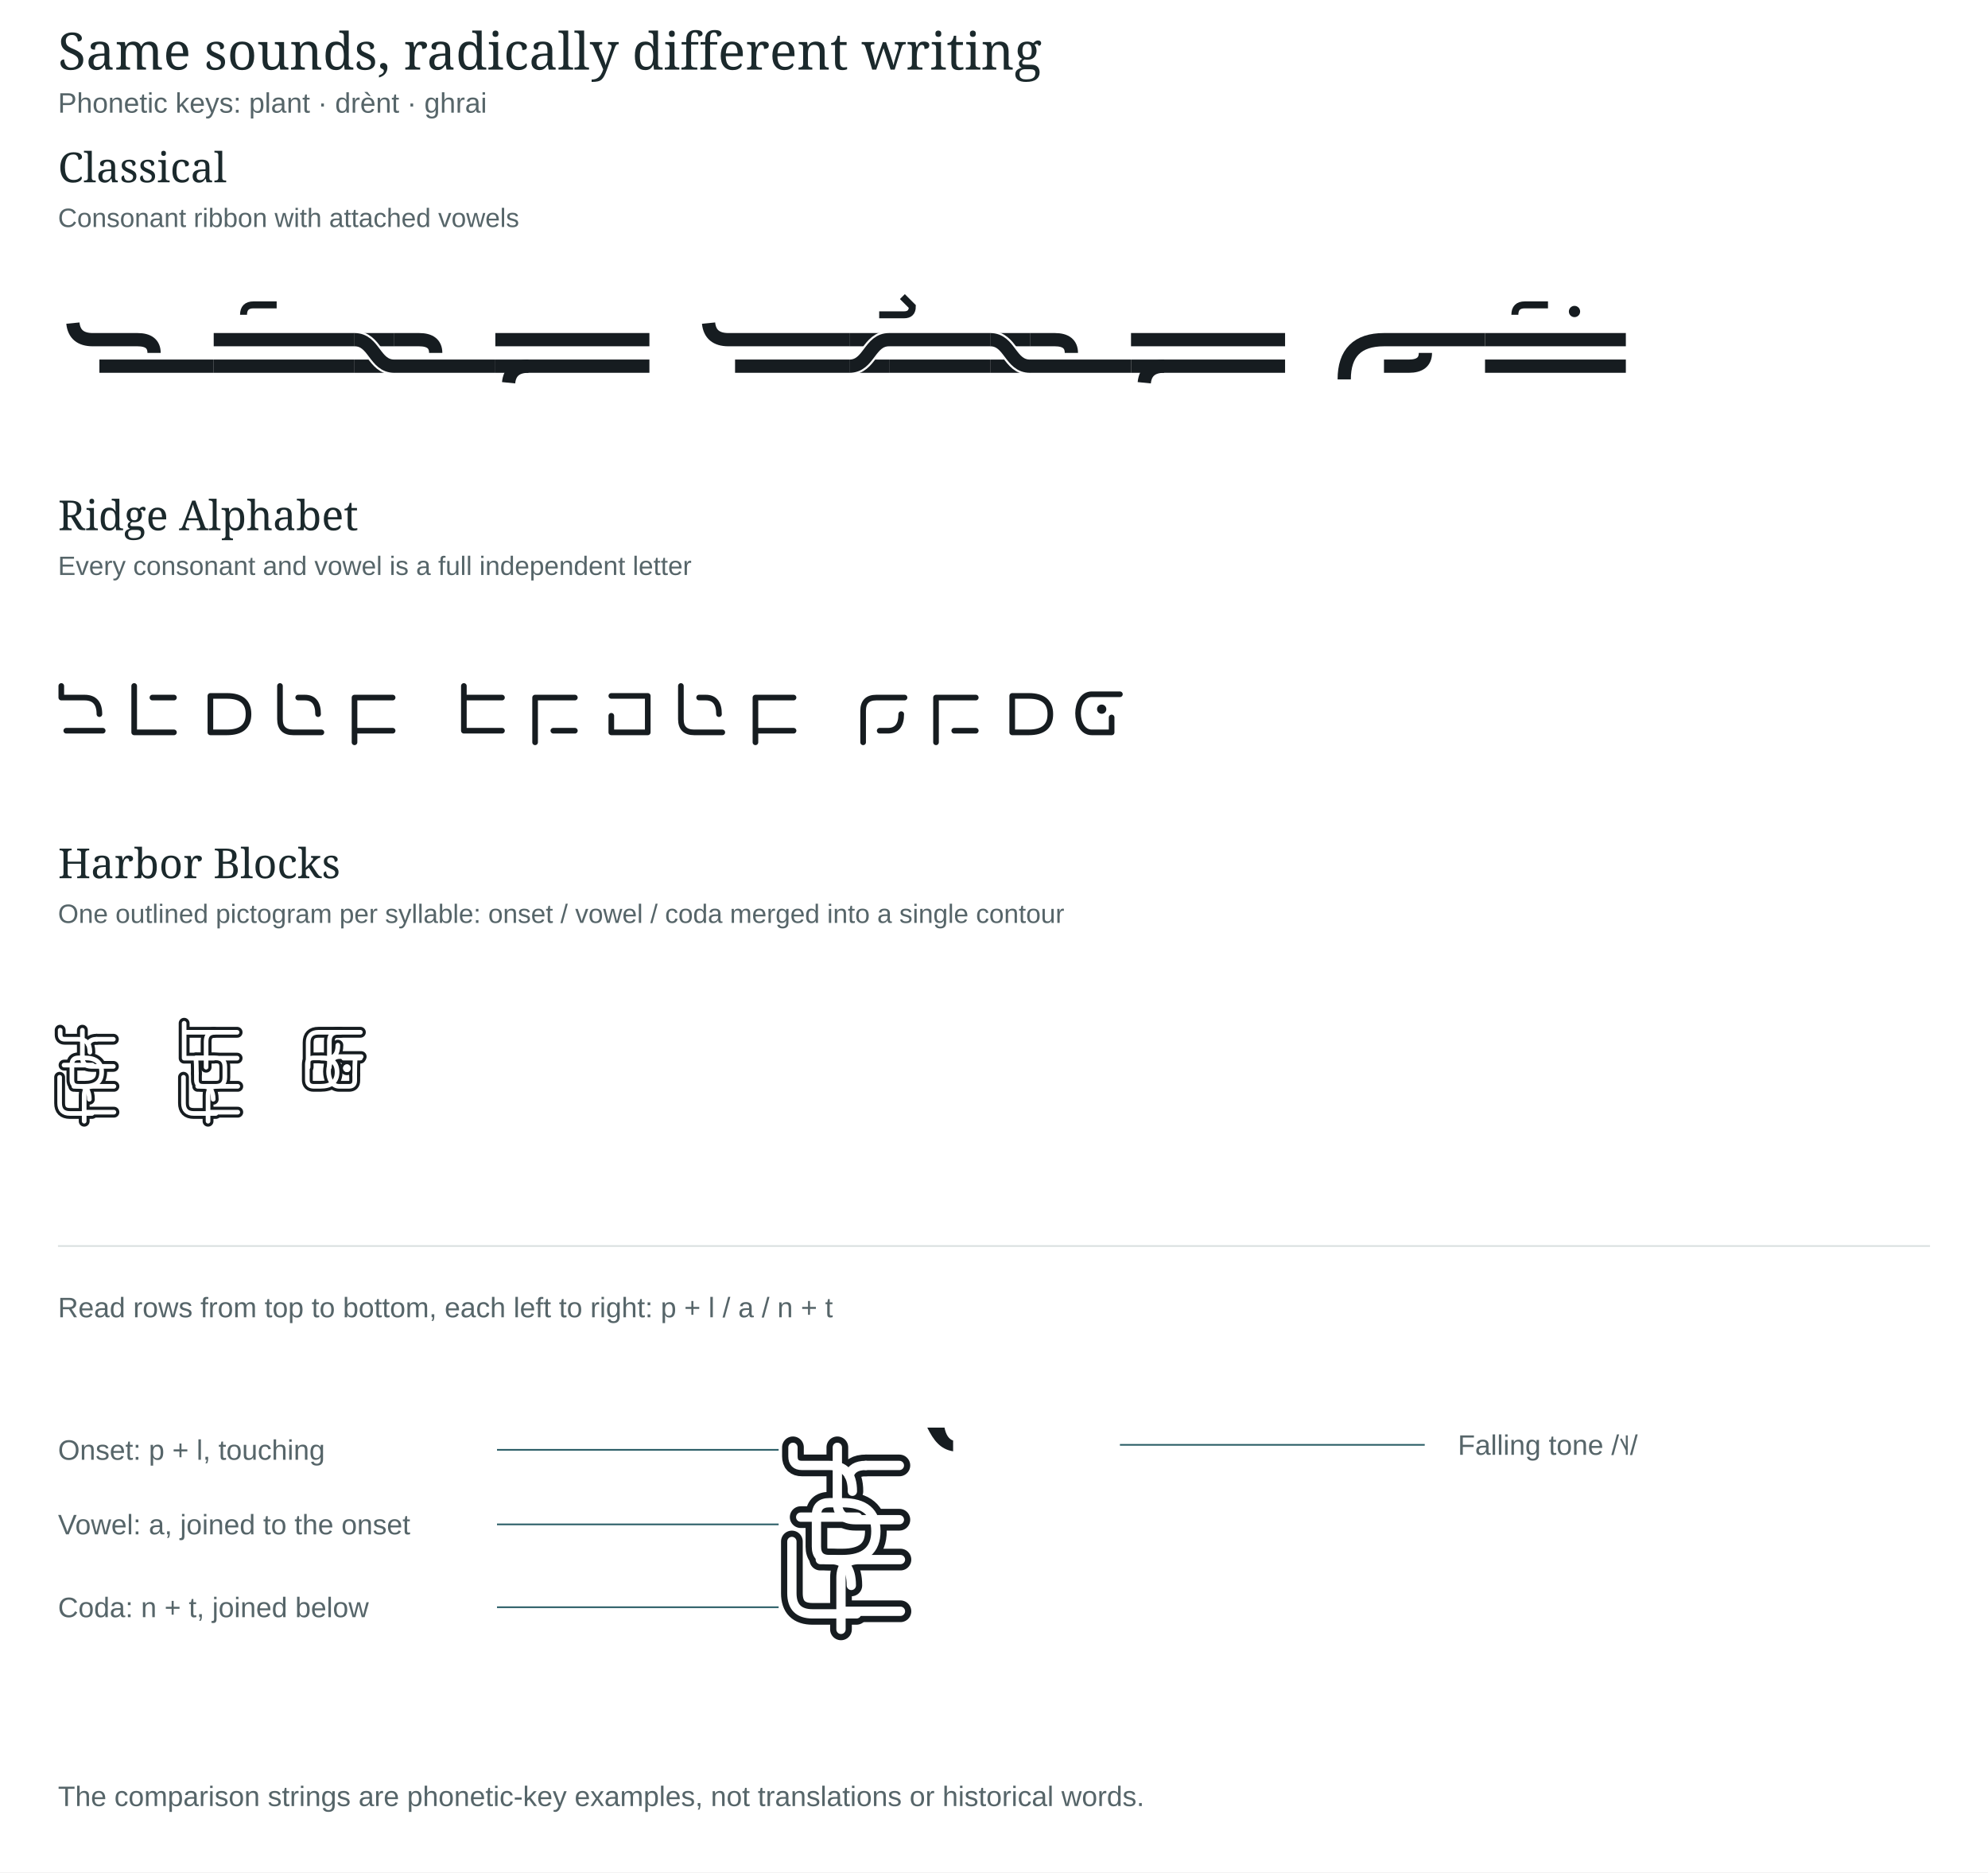
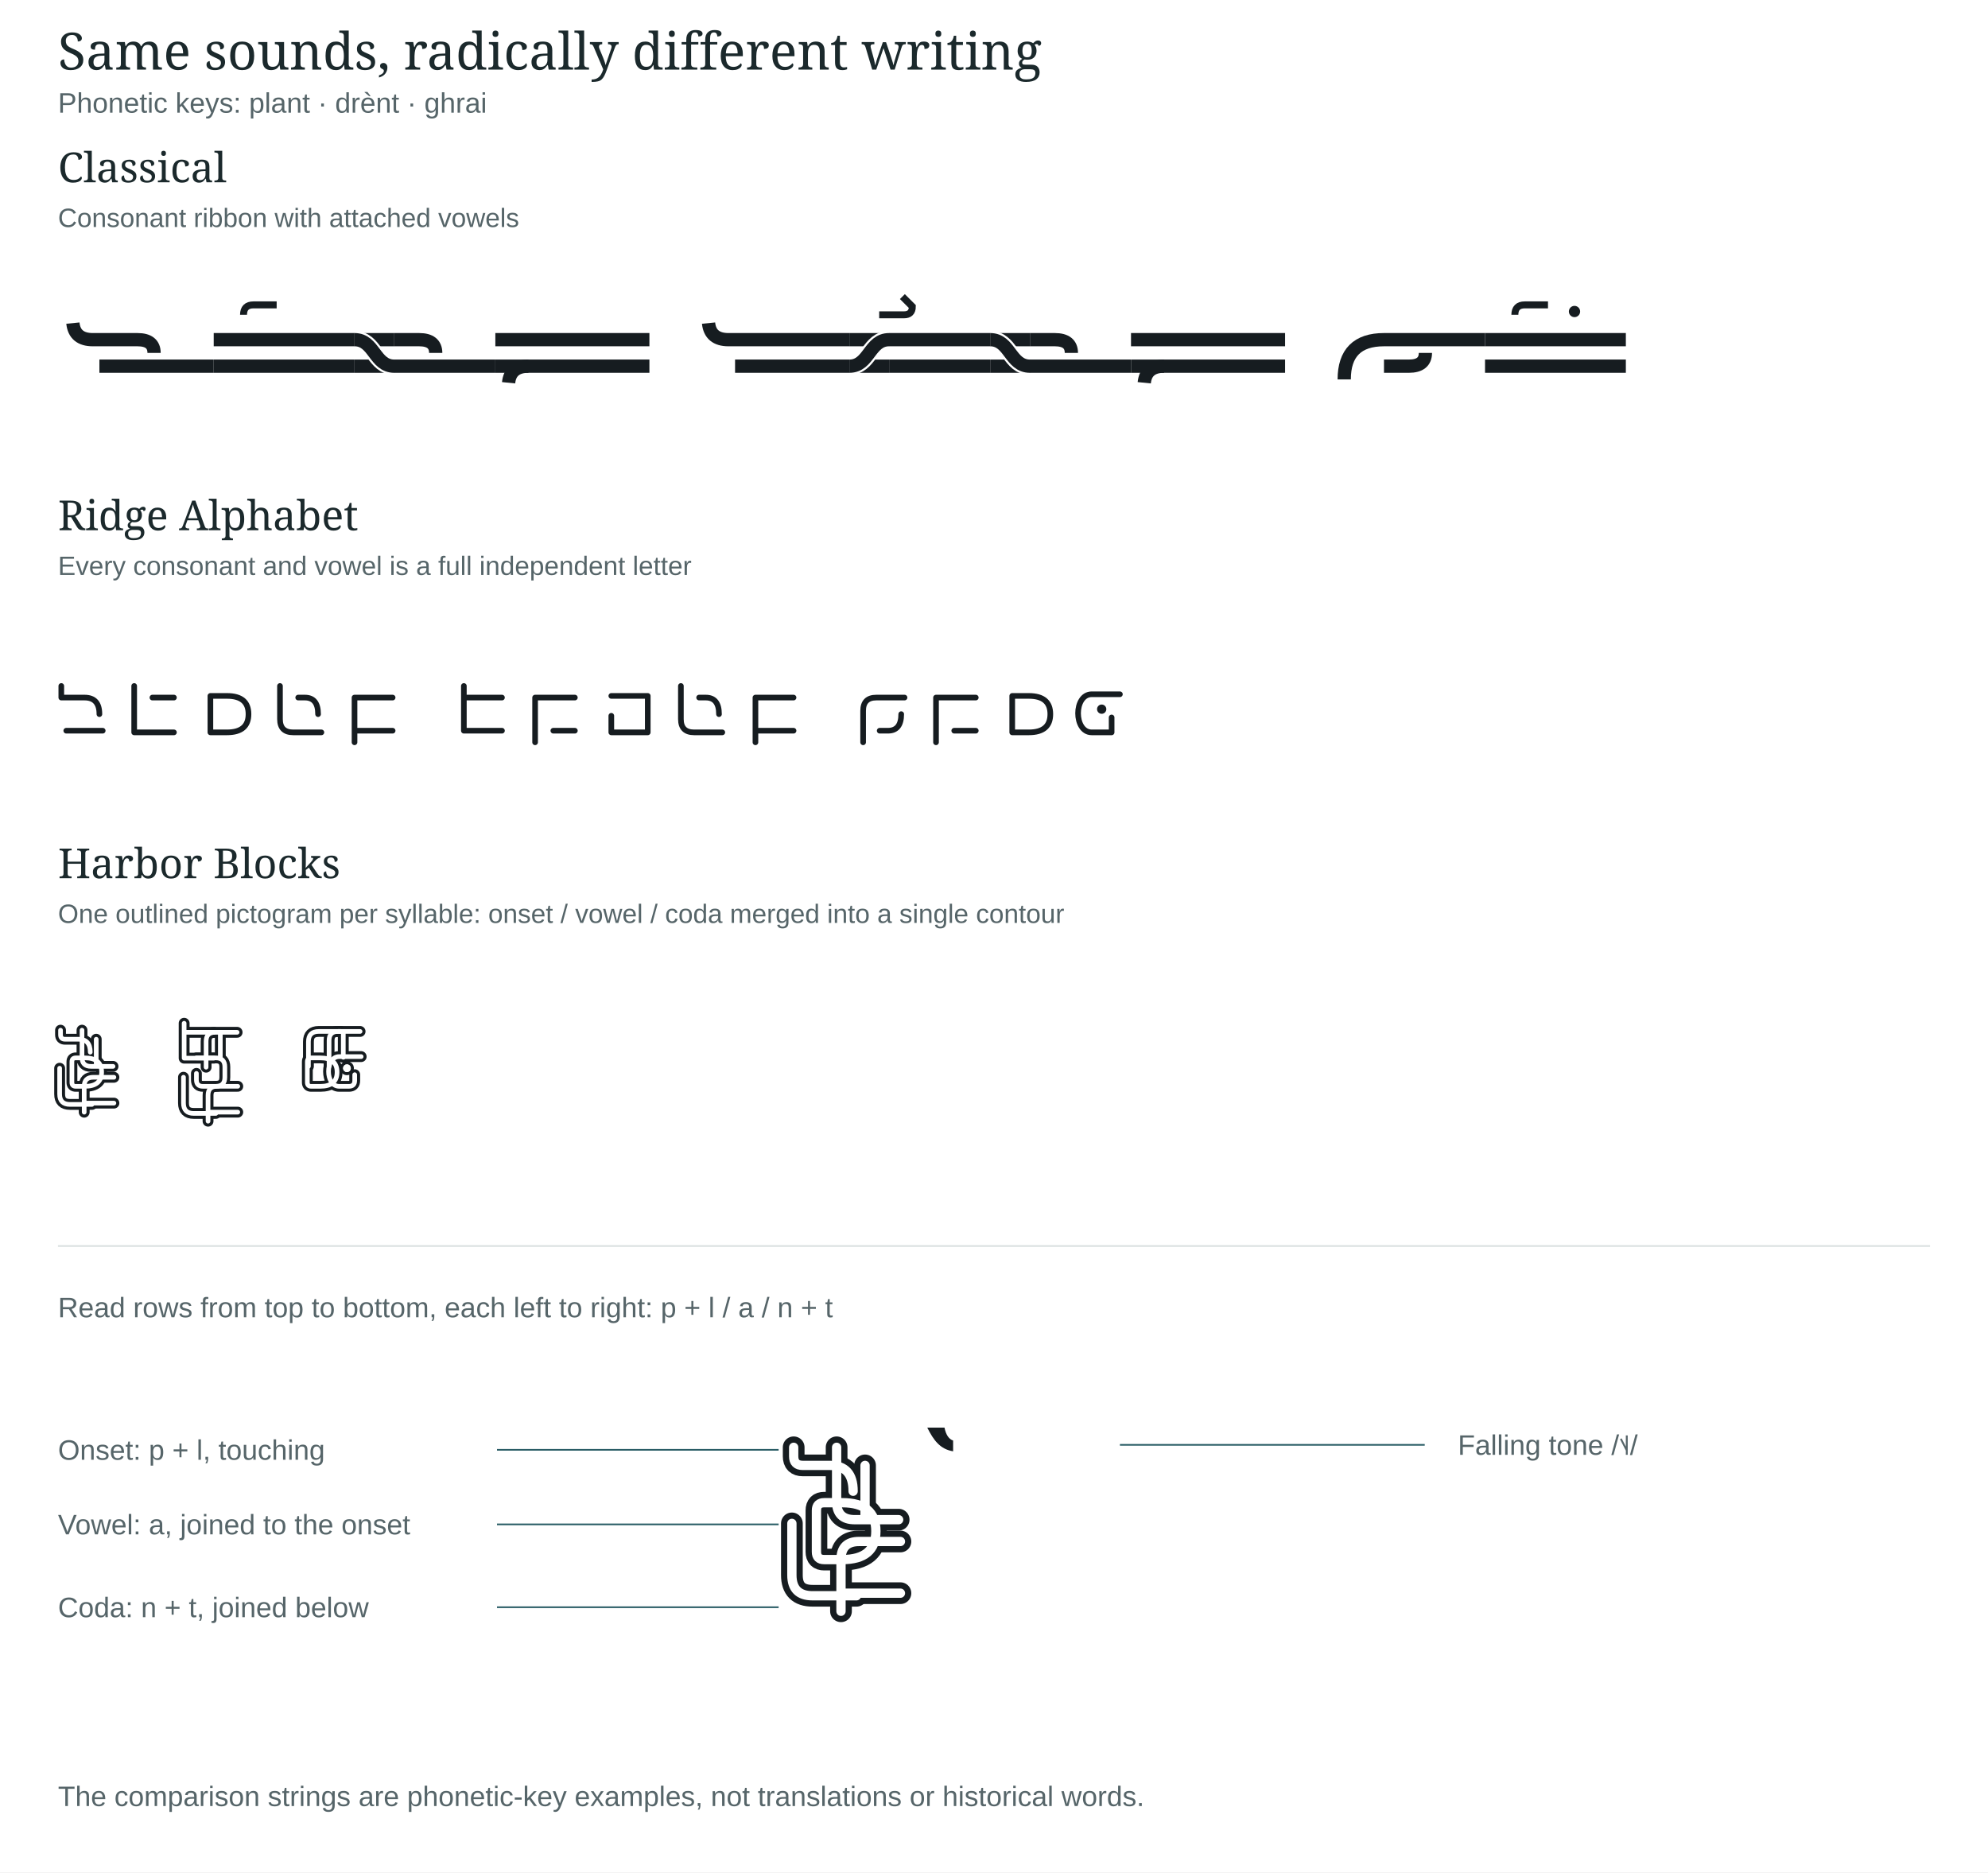
<svg xmlns="http://www.w3.org/2000/svg" width="1200" height="1130" viewBox="0 0 1200 1130" role="img" aria-labelledby="title desc">
  <rect width="1200" height="1130" fill="white" />
  <g font-family="Georgia,serif" fill="#1b292c">
    <text x="35" y="42" font-size="31">Same sounds, radically different writing</text>
    <text x="35" y="68" font-family="Arial,sans-serif" font-size="17" fill="#566569">Phonetic keys: plant · drènt · ghrai</text>
    <g transform="translate(0 90)">
      <text x="35" y="20" font-size="25">Classical</text>
      <text x="35" y="47" font-family="Arial,sans-serif" font-size="16" fill="#566569">Consonant ribbon with attached vowels</text>
      <g transform="translate(0 45)">
        <svg width="1200" height="210" viewBox="0 0 1200 210" role="img" aria-label="plant drènt ghrai">
          <g transform="translate(44 8) scale(1)">
            <g transform="translate(0 54) scale(1)" data-letter="p">
              <path d="M0 -2Q1 8 12 8H39Q49 8 49 16" fill="none" stroke="#161c20" stroke-width="8" stroke-linecap="butt" stroke-linejoin="round" />
              <path d="M16 24H85" fill="none" stroke="#161c20" stroke-width="8" stroke-linecap="butt" stroke-linejoin="round" />
            </g>
            <g transform="translate(85 54) scale(1)" data-letter="l">
              <path d="M0 24H85" fill="none" stroke="#161c20" stroke-width="8" stroke-linecap="butt" stroke-linejoin="round" />
              <path d="M0 8H85" fill="none" stroke="#161c20" stroke-width="8" stroke-linecap="butt" stroke-linejoin="round" />
              <g transform="translate(28 -9)">
                <path d="M-10 2Q-10-4-4-4H10" fill="none" stroke="#161c20" stroke-width="4.2" stroke-linecap="butt" stroke-linejoin="miter" />
              </g>
            </g>
            <g transform="translate(170 54) scale(1)" data-letter="n">
              <defs>
                <mask id="through-2" maskUnits="userSpaceOnUse" x="-8" y="0" width="40" height="32">
                  <rect x="-8" y="0" width="40" height="32" fill="white" />
                  <path d="M0 8C12 8 12 24 24 24" stroke="black" stroke-width="10.5" fill="none" />
                </mask>
              </defs>
              <g mask="url(#through-2)" data-through-rails="2">
                <path d="M0 8H24" stroke="#161c20" stroke-width="8" fill="none" />
                <path d="M0 24H24" stroke="#161c20" stroke-width="8" fill="none" />
              </g>
              <path d="M0 8C12 8 12 24 24 24H85" fill="none" stroke="#161c20" stroke-width="8" stroke-linecap="butt" stroke-linejoin="round" />
              <path d="M24 8H39Q49 8 49 16" fill="none" stroke="#161c20" stroke-width="8" stroke-linecap="butt" stroke-linejoin="round" />
            </g>
            <g transform="translate(263 54) scale(1)" data-letter="t">
              <path d="M-8 24H12" stroke="#161c20" stroke-width="8" fill="none" data-branch-rail="lower" />
              <path d="M-8 8H85" fill="none" stroke="#161c20" stroke-width="8" stroke-linecap="butt" stroke-linejoin="round" />
              <path d="M0 34Q1 24 12 24H85" fill="none" stroke="#161c20" stroke-width="8" stroke-linecap="butt" stroke-linejoin="round" />
            </g>
            <g transform="translate(383.7 54) scale(1)" data-letter="d">
              <path d="M0 -2Q1 8 12 8H85" fill="none" stroke="#161c20" stroke-width="8" stroke-linecap="butt" stroke-linejoin="round" />
              <path d="M16 24H85" fill="none" stroke="#161c20" stroke-width="8" stroke-linecap="butt" stroke-linejoin="round" />
            </g>
            <g transform="translate(468.7 54) scale(1)" data-letter="r">
              <defs>
                <mask id="through-5" maskUnits="userSpaceOnUse" x="-8" y="0" width="40" height="32">
                  <rect x="-8" y="0" width="40" height="32" fill="white" />
                  <path d="M0 24C12 24 12 8 24 8" stroke="black" stroke-width="10.5" fill="none" />
                </mask>
              </defs>
              <g mask="url(#through-5)" data-through-rails="2">
                <path d="M0 24H24" stroke="#161c20" stroke-width="8" fill="none" />
                <path d="M0 8H24" stroke="#161c20" stroke-width="8" fill="none" />
              </g>
              <path d="M0 24C12 24 12 8 24 8H85" fill="none" stroke="#161c20" stroke-width="8" stroke-linecap="butt" stroke-linejoin="round" />
              <path d="M24 24H85" fill="none" stroke="#161c20" stroke-width="8" stroke-linecap="butt" stroke-linejoin="round" />
              <g transform="translate(28 -9)">
                <path d="M-10 2H5Q10 2 10-3L4-9" fill="none" stroke="#161c20" stroke-width="4.2" stroke-linecap="butt" stroke-linejoin="miter" />
              </g>
            </g>
            <g transform="translate(553.7 54) scale(1)" data-letter="n">
              <defs>
                <mask id="through-6" maskUnits="userSpaceOnUse" x="-8" y="0" width="40" height="32">
                  <rect x="-8" y="0" width="40" height="32" fill="white" />
                  <path d="M0 8C12 8 12 24 24 24" stroke="black" stroke-width="10.5" fill="none" />
                </mask>
              </defs>
              <g mask="url(#through-6)" data-through-rails="2">
                <path d="M0 8H24" stroke="#161c20" stroke-width="8" fill="none" />
                <path d="M0 24H24" stroke="#161c20" stroke-width="8" fill="none" />
              </g>
              <path d="M0 8C12 8 12 24 24 24H85" fill="none" stroke="#161c20" stroke-width="8" stroke-linecap="butt" stroke-linejoin="round" />
              <path d="M24 8H39Q49 8 49 16" fill="none" stroke="#161c20" stroke-width="8" stroke-linecap="butt" stroke-linejoin="round" />
            </g>
            <g transform="translate(646.7 54) scale(1)" data-letter="t">
              <path d="M-8 24H12" stroke="#161c20" stroke-width="8" fill="none" data-branch-rail="lower" />
              <path d="M-8 8H85" fill="none" stroke="#161c20" stroke-width="8" stroke-linecap="butt" stroke-linejoin="round" />
              <path d="M0 34Q1 24 12 24H85" fill="none" stroke="#161c20" stroke-width="8" stroke-linecap="butt" stroke-linejoin="round" />
            </g>
            <g transform="translate(767.4 54) scale(1)" data-letter="gh">
              <path d="M0 32Q0 8 24 8H85" fill="none" stroke="#161c20" stroke-width="8" stroke-linecap="butt" stroke-linejoin="round" />
              <path d="M24 24H39Q49 24 49 16" fill="none" stroke="#161c20" stroke-width="8" stroke-linecap="butt" stroke-linejoin="round" />
            </g>
            <g transform="translate(852.4 54) scale(1)" data-letter="r">
              <path d="M0 8H85" fill="none" stroke="#161c20" stroke-width="8" stroke-linecap="butt" stroke-linejoin="round" />
              <path d="M0 24H85" fill="none" stroke="#161c20" stroke-width="8" stroke-linecap="butt" stroke-linejoin="round" />
              <g transform="translate(28 -9)">
                <path d="M-10 2Q-10-4-4-4H10" fill="none" stroke="#161c20" stroke-width="4.2" stroke-linecap="butt" stroke-linejoin="miter" />
              </g>
              <g transform="translate(54 -9)">
                <circle r="3.4" fill="#161c20" stroke="#161c20" stroke-width="0" />
              </g>
            </g>
          </g>
        </svg>
      </g>
    </g>
    <g transform="translate(0 300)">
      <text x="35" y="20" font-size="25">Ridge Alphabet</text>
      <text x="35" y="47" font-family="Arial,sans-serif" font-size="16" fill="#566569">Every consonant and vowel is a full independent letter</text>
      <g transform="translate(0 45)">
        <svg width="1200" height="210" viewBox="0 0 1200 210" role="img" aria-label="plant drènt ghrai">
          <g transform="translate(32 32) scale(1)">
            <g transform="translate(0 36) scale(1)" data-alphabet-letter="p" data-kind="consonant">
              <path d="M5 1V8H19Q28 8 28 18" fill="none" stroke="#161c20" stroke-width="3.4" stroke-linecap="round" stroke-linejoin="round" />
              <path d="M8 28H30" fill="none" stroke="#161c20" stroke-width="3.4" stroke-linecap="round" stroke-linejoin="round" />
            </g>
            <g transform="translate(44 36) scale(1)" data-alphabet-letter="l" data-kind="consonant">
              <path d="M5 1V29H29M16 8H29" fill="none" stroke="#161c20" stroke-width="3.4" stroke-linecap="round" stroke-linejoin="round" />
            </g>
            <g transform="translate(88 36) scale(1)" data-alphabet-letter="a" data-kind="vowel">
              <path d="M7 29V7H17Q30 7 30 18Q30 29 17 29Z" fill="none" stroke="#161c20" stroke-width="3.4" stroke-linecap="round" stroke-linejoin="round" />
            </g>
            <g transform="translate(132 36) scale(1)" data-alphabet-letter="n" data-kind="consonant">
              <path d="M5 1V21Q5 29 13 29H30" fill="none" stroke="#161c20" stroke-width="3.4" stroke-linecap="round" stroke-linejoin="round" />
              <path d="M16 8H20Q28 8 28 18" fill="none" stroke="#161c20" stroke-width="3.4" stroke-linecap="round" stroke-linejoin="round" />
            </g>
            <g transform="translate(176 36) scale(1)" data-alphabet-letter="t" data-kind="consonant">
              <path d="M6 35V8H29M6 28H29" fill="none" stroke="#161c20" stroke-width="3.4" stroke-linecap="round" stroke-linejoin="round" />
            </g>
            <g transform="translate(242 36) scale(1)" data-alphabet-letter="d" data-kind="consonant">
              <path d="M6 1V28M6 8H29M6 28H29" fill="none" stroke="#161c20" stroke-width="3.4" stroke-linecap="round" stroke-linejoin="round" />
            </g>
            <g transform="translate(286 36) scale(1)" data-alphabet-letter="r" data-kind="consonant">
              <path d="M5 35V8H29M16 28H29" fill="none" stroke="#161c20" stroke-width="3.4" stroke-linecap="round" stroke-linejoin="round" />
            </g>
            <g transform="translate(330 36) scale(1)" data-alphabet-letter="è" data-kind="vowel">
              <path d="M7 7H29V29H7V19" fill="none" stroke="#161c20" stroke-width="3.4" stroke-linecap="round" stroke-linejoin="round" />
            </g>
            <g transform="translate(374 36) scale(1)" data-alphabet-letter="n" data-kind="consonant">
              <path d="M5 1V21Q5 29 13 29H30" fill="none" stroke="#161c20" stroke-width="3.4" stroke-linecap="round" stroke-linejoin="round" />
              <path d="M16 8H20Q28 8 28 18" fill="none" stroke="#161c20" stroke-width="3.4" stroke-linecap="round" stroke-linejoin="round" />
            </g>
            <g transform="translate(418 36) scale(1)" data-alphabet-letter="t" data-kind="consonant">
              <path d="M6 35V8H29M6 28H29" fill="none" stroke="#161c20" stroke-width="3.4" stroke-linecap="round" stroke-linejoin="round" />
            </g>
            <g transform="translate(484 36) scale(1)" data-alphabet-letter="gh" data-kind="consonant">
              <path d="M5 35V16Q5 8 13 8H30" fill="none" stroke="#161c20" stroke-width="3.4" stroke-linecap="round" stroke-linejoin="round" />
              <path d="M15 28H20Q28 28 28 18" fill="none" stroke="#161c20" stroke-width="3.4" stroke-linecap="round" stroke-linejoin="round" />
            </g>
            <g transform="translate(528 36) scale(1)" data-alphabet-letter="r" data-kind="consonant">
              <path d="M5 35V8H29M16 28H29" fill="none" stroke="#161c20" stroke-width="3.4" stroke-linecap="round" stroke-linejoin="round" />
            </g>
            <g transform="translate(572 36) scale(1)" data-alphabet-letter="a" data-kind="vowel">
              <path d="M7 29V7H17Q30 7 30 18Q30 29 17 29Z" fill="none" stroke="#161c20" stroke-width="3.4" stroke-linecap="round" stroke-linejoin="round" />
            </g>
            <g transform="translate(616 36) scale(1)" data-alphabet-letter="i" data-kind="vowel">
              <path d="M28 6H11C0 6 0 29 11 29H23V20" fill="none" stroke="#161c20" stroke-width="3.4" stroke-linecap="round" stroke-linejoin="round" />
              <circle cx="17" cy="15" r="2.8" fill="#161c20" />
            </g>
          </g>
        </svg>
      </g>
    </g>
    <g transform="translate(0 510)">
      <text x="35" y="20" font-size="25">Harbor Blocks</text>
      <text x="35" y="47" font-family="Arial,sans-serif" font-size="16" fill="#566569">One outlined pictogram per syllable: onset / vowel / coda merged into a single contour</text>
      <g transform="translate(0 45)">
        <svg width="1200" height="210" viewBox="0 0 1200 210" role="img" aria-label="plant drènt ghrai">
          <g transform="translate(32 32) scale(1)">
            <g transform="translate(0 18) scale(1)" data-syllable="p l a n t" data-onset="p l" data-nucleus="a" data-coda="n t" data-syllable-group="0" data-block-part="0">
              <mask id="harbor-pictogram-10" maskUnits="userSpaceOnUse" x="-40" y="-40" width="400" height="180">
                <rect x="-40" y="-40" width="400" height="180" fill="white" />
                <g fill="none" stroke="black" stroke-width="3.6" stroke-linecap="round" stroke-linejoin="round">
-                   <path transform="translate(0.42 15.97) scale(0.78)" d="M5 1L5 4.5Q5 8 8.5 8L19 8Q28 8 28 18M8 28L30 28" />
-                   <path transform="translate(13.82 15.97) scale(0.78)" d="M5 1L5 22Q5 29 12 29L29 29M16 8L29 8" />
-                   <path transform="translate(5.95 28) scale(0.78)" d="M7 24L7 12Q7 7 12 7L17 7Q30 7 30 18Q30 29 17 29L12 29Q7 29 7 24Z" />
-                   <path transform="translate(0.1 44.38) scale(0.78)" d="M5 1L5 21Q5 29 13 29L30 29M16 8L20 8Q28 8 28 18" />
-                   <path transform="translate(14.14 44.38) scale(0.78)" d="M6 35L6 15Q6 8 13 8L29 8M6 28L29 28" />
-                   <g transform="scale(0.78)">
-                     <path d="M33.72 28.48Q28.44 28.48 27.27 32.38" />
-                   </g>
+                   <path transform="translate(0.64 15.96) scale(0.78)" d="M5 1L5 4.5Q5 8 8.5 8L19 8Q28 8 28 18" />
+                   <path transform="translate(13.6 15.96) scale(0.78)" d="M5 1L5 22Q5 29 12 29L29 29M16 29L16 8" />
+                   <path transform="translate(5.95 28) scale(0.78)" d="M7 26L7 10Q7 7 10 7L17 7Q30 7 30 18Q30 29 17 29L10 29Q7 29 7 26Z" />
+                   <path transform="translate(0.1 38.92) scale(0.78)" d="M5 1L5 21Q5 29 13 29L30 29" />
+                   <path transform="translate(14.14 38.92) scale(0.78)" d="M6 35L6 15Q6 8 13 8L29 8M6 28L29 28" />
+                   <g transform="scale(0.78)" />
                </g>
              </mask>
              <g mask="url(#harbor-pictogram-10)" data-pictogram="true">
                <g fill="none" stroke="#161c20" stroke-width="8.4" stroke-linecap="round" stroke-linejoin="round">
-                   <path transform="translate(0.42 15.97) scale(0.78)" d="M5 1L5 4.5Q5 8 8.5 8L19 8Q28 8 28 18M8 28L30 28" data-onset-part="p" />
-                   <path transform="translate(13.82 15.97) scale(0.78)" d="M5 1L5 22Q5 29 12 29L29 29M16 8L29 8" data-onset-part="l" />
-                   <path transform="translate(5.95 28) scale(0.78)" d="M7 24L7 12Q7 7 12 7L17 7Q30 7 30 18Q30 29 17 29L12 29Q7 29 7 24Z" data-nucleus-part="a" />
-                   <path transform="translate(0.1 44.38) scale(0.78)" d="M5 1L5 21Q5 29 13 29L30 29M16 8L20 8Q28 8 28 18" data-coda-part="n" />
-                   <path transform="translate(14.14 44.38) scale(0.78)" d="M6 35L6 15Q6 8 13 8L29 8M6 28L29 28" data-coda-part="t" />
-                   <g transform="scale(0.78)">
-                     <path d="M33.72 28.48Q28.44 28.48 27.27 32.38" data-ligature="true" />
-                   </g>
+                   <path transform="translate(0.64 15.96) scale(0.78)" d="M5 1L5 4.5Q5 8 8.5 8L19 8Q28 8 28 18" data-onset-part="p" />
+                   <path transform="translate(13.6 15.96) scale(0.78)" d="M5 1L5 22Q5 29 12 29L29 29M16 29L16 8" data-onset-part="l" />
+                   <path transform="translate(5.95 28) scale(0.78)" d="M7 26L7 10Q7 7 10 7L17 7Q30 7 30 18Q30 29 17 29L10 29Q7 29 7 26Z" data-nucleus-part="a" />
+                   <path transform="translate(0.1 38.92) scale(0.78)" d="M5 1L5 21Q5 29 13 29L30 29" data-coda-part="n" />
+                   <path transform="translate(14.14 38.92) scale(0.78)" d="M6 35L6 15Q6 8 13 8L29 8M6 28L29 28" data-coda-part="t" />
+                   <g transform="scale(0.78)" />
                </g>
              </g>
            </g>
            <g transform="translate(74.76 18) scale(1)" data-syllable="d r è n t" data-onset="d r" data-nucleus="è" data-coda="n t" data-syllable-group="1" data-block-part="0">
              <mask id="harbor-pictogram-11" maskUnits="userSpaceOnUse" x="-40" y="-40" width="400" height="180">
                <rect x="-40" y="-40" width="400" height="180" fill="white" />
                <g fill="none" stroke="black" stroke-width="3.6" stroke-linecap="round" stroke-linejoin="round">
                  <path transform="translate(-0.29 11.78) scale(0.78)" d="M6 1L6 28M6 8L29 8M6 28L29 28" />
-                   <path transform="translate(13.75 11.78) scale(0.78)" d="M5 35L5 15Q5 8 12 8L29 8M16 28L29 28" />
+                   <path transform="translate(13.75 11.78) scale(0.78)" d="M5 35L5 15Q5 8 12 8L29 8M16 8L16 28" />
                  <path transform="translate(6.34 28) scale(0.78)" d="M7 7L22 7Q29 7 29 14L29 22Q29 29 22 29L12 29Q7 29 7 24L7 19" />
-                   <path transform="translate(0.1 44.38) scale(0.78)" d="M5 1L5 21Q5 29 13 29L30 29M16 8L20 8Q28 8 28 18" />
-                   <path transform="translate(14.14 44.38) scale(0.78)" d="M6 35L6 15Q6 8 13 8L29 8M6 28L29 28" />
-                   <g transform="scale(0.78)">
-                     <path d="M15.13 54.9Q15.13 46.63 14.63 43.1" />
-                   </g>
+                   <path transform="translate(0.1 44.36) scale(0.78)" d="M5 1L5 21Q5 29 13 29L30 29" />
+                   <path transform="translate(14.14 44.36) scale(0.78)" d="M6 35L6 15Q6 8 13 8L29 8M6 28L29 28" />
+                   <g transform="scale(0.78)" />
                </g>
              </mask>
              <g mask="url(#harbor-pictogram-11)" data-pictogram="true">
                <g fill="none" stroke="#161c20" stroke-width="8.4" stroke-linecap="round" stroke-linejoin="round">
                  <path transform="translate(-0.29 11.78) scale(0.78)" d="M6 1L6 28M6 8L29 8M6 28L29 28" data-onset-part="d" />
-                   <path transform="translate(13.75 11.78) scale(0.78)" d="M5 35L5 15Q5 8 12 8L29 8M16 28L29 28" data-onset-part="r" />
+                   <path transform="translate(13.75 11.78) scale(0.78)" d="M5 35L5 15Q5 8 12 8L29 8M16 8L16 28" data-onset-part="r" />
                  <path transform="translate(6.34 28) scale(0.78)" d="M7 7L22 7Q29 7 29 14L29 22Q29 29 22 29L12 29Q7 29 7 24L7 19" data-nucleus-part="è" />
-                   <path transform="translate(0.1 44.38) scale(0.78)" d="M5 1L5 21Q5 29 13 29L30 29M16 8L20 8Q28 8 28 18" data-coda-part="n" />
-                   <path transform="translate(14.14 44.38) scale(0.78)" d="M6 35L6 15Q6 8 13 8L29 8M6 28L29 28" data-coda-part="t" />
-                   <g transform="scale(0.78)">
-                     <path d="M15.13 54.9Q15.13 46.63 14.63 43.1" data-ligature="true" />
-                   </g>
+                   <path transform="translate(0.1 44.36) scale(0.78)" d="M5 1L5 21Q5 29 13 29L30 29" data-coda-part="n" />
+                   <path transform="translate(14.14 44.36) scale(0.78)" d="M6 35L6 15Q6 8 13 8L29 8M6 28L29 28" data-coda-part="t" />
+                   <g transform="scale(0.78)" />
                </g>
              </g>
            </g>
            <g transform="translate(149.52 18) scale(1)" data-syllable="gh r a i" data-onset="gh r" data-nucleus="a i" data-coda="" data-syllable-group="2" data-block-part="0">
              <mask id="harbor-pictogram-12" maskUnits="userSpaceOnUse" x="-40" y="-40" width="400" height="180">
                <rect x="-40" y="-40" width="400" height="180" fill="white" />
                <g fill="none" stroke="black" stroke-width="3.6" stroke-linecap="round" stroke-linejoin="round">
-                   <path transform="translate(0.58 11.76) scale(0.78)" d="M5 35L5 16Q5 8 13 8L30 8M15 28L20 28Q28 28 28 18" />
-                   <path transform="translate(13.39 11.76) scale(0.78)" d="M5 35L5 15Q5 8 12 8L29 8M16 28L29 28" />
-                   <path transform="translate(-1.46 28) scale(0.78)" d="M7 24L7 12Q7 7 12 7L17 7Q30 7 30 18Q30 29 17 29L12 29Q7 29 7 24Z" />
+                   <path transform="translate(0.75 11.26) scale(0.78)" d="M5 35L5 16Q5 8 13 8L30 8" />
+                   <path transform="translate(13.22 11.26) scale(0.78)" d="M5 35L5 15Q5 8 12 8L29 8M16 8L16 28" />
+                   <path transform="translate(-1.46 28) scale(0.78)" d="M7 26L7 10Q7 7 10 7L17 7Q30 7 30 18Q30 29 17 29L10 29Q7 29 7 26Z" />
                  <path transform="translate(14.65 28) scale(0.78)" d="M28 6L11 6C0 6 0 29 11 29L18.5 29Q23 29 23 24.5L23 20" />
                  <circle transform="translate(14.65 28) scale(0.78)" cx="17" cy="15" r="1.2" />
-                   <g transform="scale(0.78)">
-                     <path d="M41.78 55.9Q41.78 46.92 42.16 43.07" />
-                   </g>
+                   <g transform="scale(0.78)" />
                </g>
              </mask>
              <g mask="url(#harbor-pictogram-12)" data-pictogram="true">
                <g fill="none" stroke="#161c20" stroke-width="8.4" stroke-linecap="round" stroke-linejoin="round">
-                   <path transform="translate(0.58 11.76) scale(0.78)" d="M5 35L5 16Q5 8 13 8L30 8M15 28L20 28Q28 28 28 18" data-onset-part="gh" />
-                   <path transform="translate(13.39 11.76) scale(0.78)" d="M5 35L5 15Q5 8 12 8L29 8M16 28L29 28" data-onset-part="r" />
-                   <path transform="translate(-1.46 28) scale(0.78)" d="M7 24L7 12Q7 7 12 7L17 7Q30 7 30 18Q30 29 17 29L12 29Q7 29 7 24Z" data-nucleus-part="a" />
+                   <path transform="translate(0.75 11.26) scale(0.78)" d="M5 35L5 16Q5 8 13 8L30 8" data-onset-part="gh" />
+                   <path transform="translate(13.22 11.26) scale(0.78)" d="M5 35L5 15Q5 8 12 8L29 8M16 8L16 28" data-onset-part="r" />
+                   <path transform="translate(-1.46 28) scale(0.78)" d="M7 26L7 10Q7 7 10 7L17 7Q30 7 30 18Q30 29 17 29L10 29Q7 29 7 26Z" data-nucleus-part="a" />
                  <path transform="translate(14.65 28) scale(0.78)" d="M28 6L11 6C0 6 0 29 11 29L18.5 29Q23 29 23 24.5L23 20" data-nucleus-part="i" />
                  <circle transform="translate(14.65 28) scale(0.78)" cx="17" cy="15" r="1.2" />
-                   <g transform="scale(0.78)">
-                     <path d="M41.78 55.9Q41.78 46.92 42.16 43.07" data-ligature="true" />
-                   </g>
+                   <g transform="scale(0.78)" />
                </g>
              </g>
            </g>
          </g>
        </svg>
      </g>
    </g>
  </g>
  <line x1="35" y1="752" x2="1165" y2="752" stroke="#d9e0e0" />
  <g transform="translate(470 840) scale(2)">
    <mask id="harbor-pictogram-13" maskUnits="userSpaceOnUse" x="-40" y="-40" width="400" height="180">
      <rect x="-40" y="-40" width="400" height="180" fill="white" />
      <g fill="none" stroke="black" stroke-width="3.6" stroke-linecap="round" stroke-linejoin="round">
-         <path transform="translate(0.42 15.97) scale(0.78)" d="M5 1L5 4.5Q5 8 8.5 8L19 8Q28 8 28 18M8 28L30 28" />
-         <path transform="translate(13.82 15.97) scale(0.78)" d="M5 1L5 22Q5 29 12 29L29 29M16 8L29 8" />
-         <path transform="translate(5.95 28) scale(0.78)" d="M7 24L7 12Q7 7 12 7L17 7Q30 7 30 18Q30 29 17 29L12 29Q7 29 7 24Z" />
-         <path transform="translate(0.1 44.38) scale(0.78)" d="M5 1L5 21Q5 29 13 29L30 29M16 8L20 8Q28 8 28 18" />
-         <path transform="translate(14.14 44.38) scale(0.78)" d="M6 35L6 15Q6 8 13 8L29 8M6 28L29 28" />
-         <g transform="scale(0.78)">
-           <path d="M33.72 28.48Q28.44 28.48 27.27 32.38" />
-         </g>
+         <path transform="translate(0.64 15.96) scale(0.78)" d="M5 1L5 4.5Q5 8 8.5 8L19 8Q28 8 28 18" />
+         <path transform="translate(13.6 15.96) scale(0.78)" d="M5 1L5 22Q5 29 12 29L29 29M16 29L16 8" />
+         <path transform="translate(5.95 28) scale(0.78)" d="M7 26L7 10Q7 7 10 7L17 7Q30 7 30 18Q30 29 17 29L10 29Q7 29 7 26Z" />
+         <path transform="translate(0.1 38.92) scale(0.78)" d="M5 1L5 21Q5 29 13 29L30 29" />
+         <path transform="translate(14.14 38.92) scale(0.78)" d="M6 35L6 15Q6 8 13 8L29 8M6 28L29 28" />
+         <g transform="scale(0.78)" />
      </g>
    </mask>
    <g mask="url(#harbor-pictogram-13)" data-pictogram="true">
      <g fill="none" stroke="#161c20" stroke-width="8.4" stroke-linecap="round" stroke-linejoin="round">
-         <path transform="translate(0.42 15.97) scale(0.78)" d="M5 1L5 4.5Q5 8 8.5 8L19 8Q28 8 28 18M8 28L30 28" data-onset-part="p" />
-         <path transform="translate(13.82 15.97) scale(0.78)" d="M5 1L5 22Q5 29 12 29L29 29M16 8L29 8" data-onset-part="l" />
-         <path transform="translate(5.95 28) scale(0.78)" d="M7 24L7 12Q7 7 12 7L17 7Q30 7 30 18Q30 29 17 29L12 29Q7 29 7 24Z" data-nucleus-part="a" />
-         <path transform="translate(0.1 44.38) scale(0.78)" d="M5 1L5 21Q5 29 13 29L30 29M16 8L20 8Q28 8 28 18" data-coda-part="n" />
-         <path transform="translate(14.14 44.38) scale(0.78)" d="M6 35L6 15Q6 8 13 8L29 8M6 28L29 28" data-coda-part="t" />
-         <g transform="scale(0.78)">
-           <path d="M33.72 28.48Q28.44 28.48 27.27 32.38" data-ligature="true" />
-         </g>
+         <path transform="translate(0.64 15.96) scale(0.78)" d="M5 1L5 4.5Q5 8 8.5 8L19 8Q28 8 28 18" data-onset-part="p" />
+         <path transform="translate(13.6 15.96) scale(0.78)" d="M5 1L5 22Q5 29 12 29L29 29M16 29L16 8" data-onset-part="l" />
+         <path transform="translate(5.95 28) scale(0.78)" d="M7 26L7 10Q7 7 10 7L17 7Q30 7 30 18Q30 29 17 29L10 29Q7 29 7 26Z" data-nucleus-part="a" />
+         <path transform="translate(0.1 38.92) scale(0.78)" d="M5 1L5 21Q5 29 13 29L30 29" data-coda-part="n" />
+         <path transform="translate(14.14 38.92) scale(0.78)" d="M6 35L6 15Q6 8 13 8L29 8M6 28L29 28" data-coda-part="t" />
+         <g transform="scale(0.78)" />
      </g>
    </g>
    <g transform="translate(48.76 16) scale(.65)" data-prosody-slot="0">
      <g transform="translate(0 0)" data-mark="3">
        <path d="M-2-8H6C3-2 0 2-6 3V-2Q-3-3-2-8Z" transform="scale(-1 1)" fill="#161c20" />
      </g>
    </g>
  </g>
  <g font-family="Arial,sans-serif" fill="#566569" font-size="17">
    <text x="35" y="795">Read rows from top to bottom, each left to right: p + l / a / n + t</text>
    <path d="M300 875H470" stroke="#295c65" fill="none" />
    <text x="35" y="881">Onset: p + l, touching</text>
    <path d="M300 920H470" stroke="#295c65" fill="none" />
    <text x="35" y="926">Vowel: a, joined to the onset</text>
    <path d="M300 970H470" stroke="#295c65" fill="none" />
    <text x="35" y="976">Coda: n + t, joined below</text>
    <path d="M676 872H860" stroke="#295c65" fill="none" />
    <text x="880" y="878">Falling tone /˦˨/</text>
    <text x="35" y="1090">The comparison strings are phonetic-key examples, not translations or historical words.</text>
  </g>
</svg>
